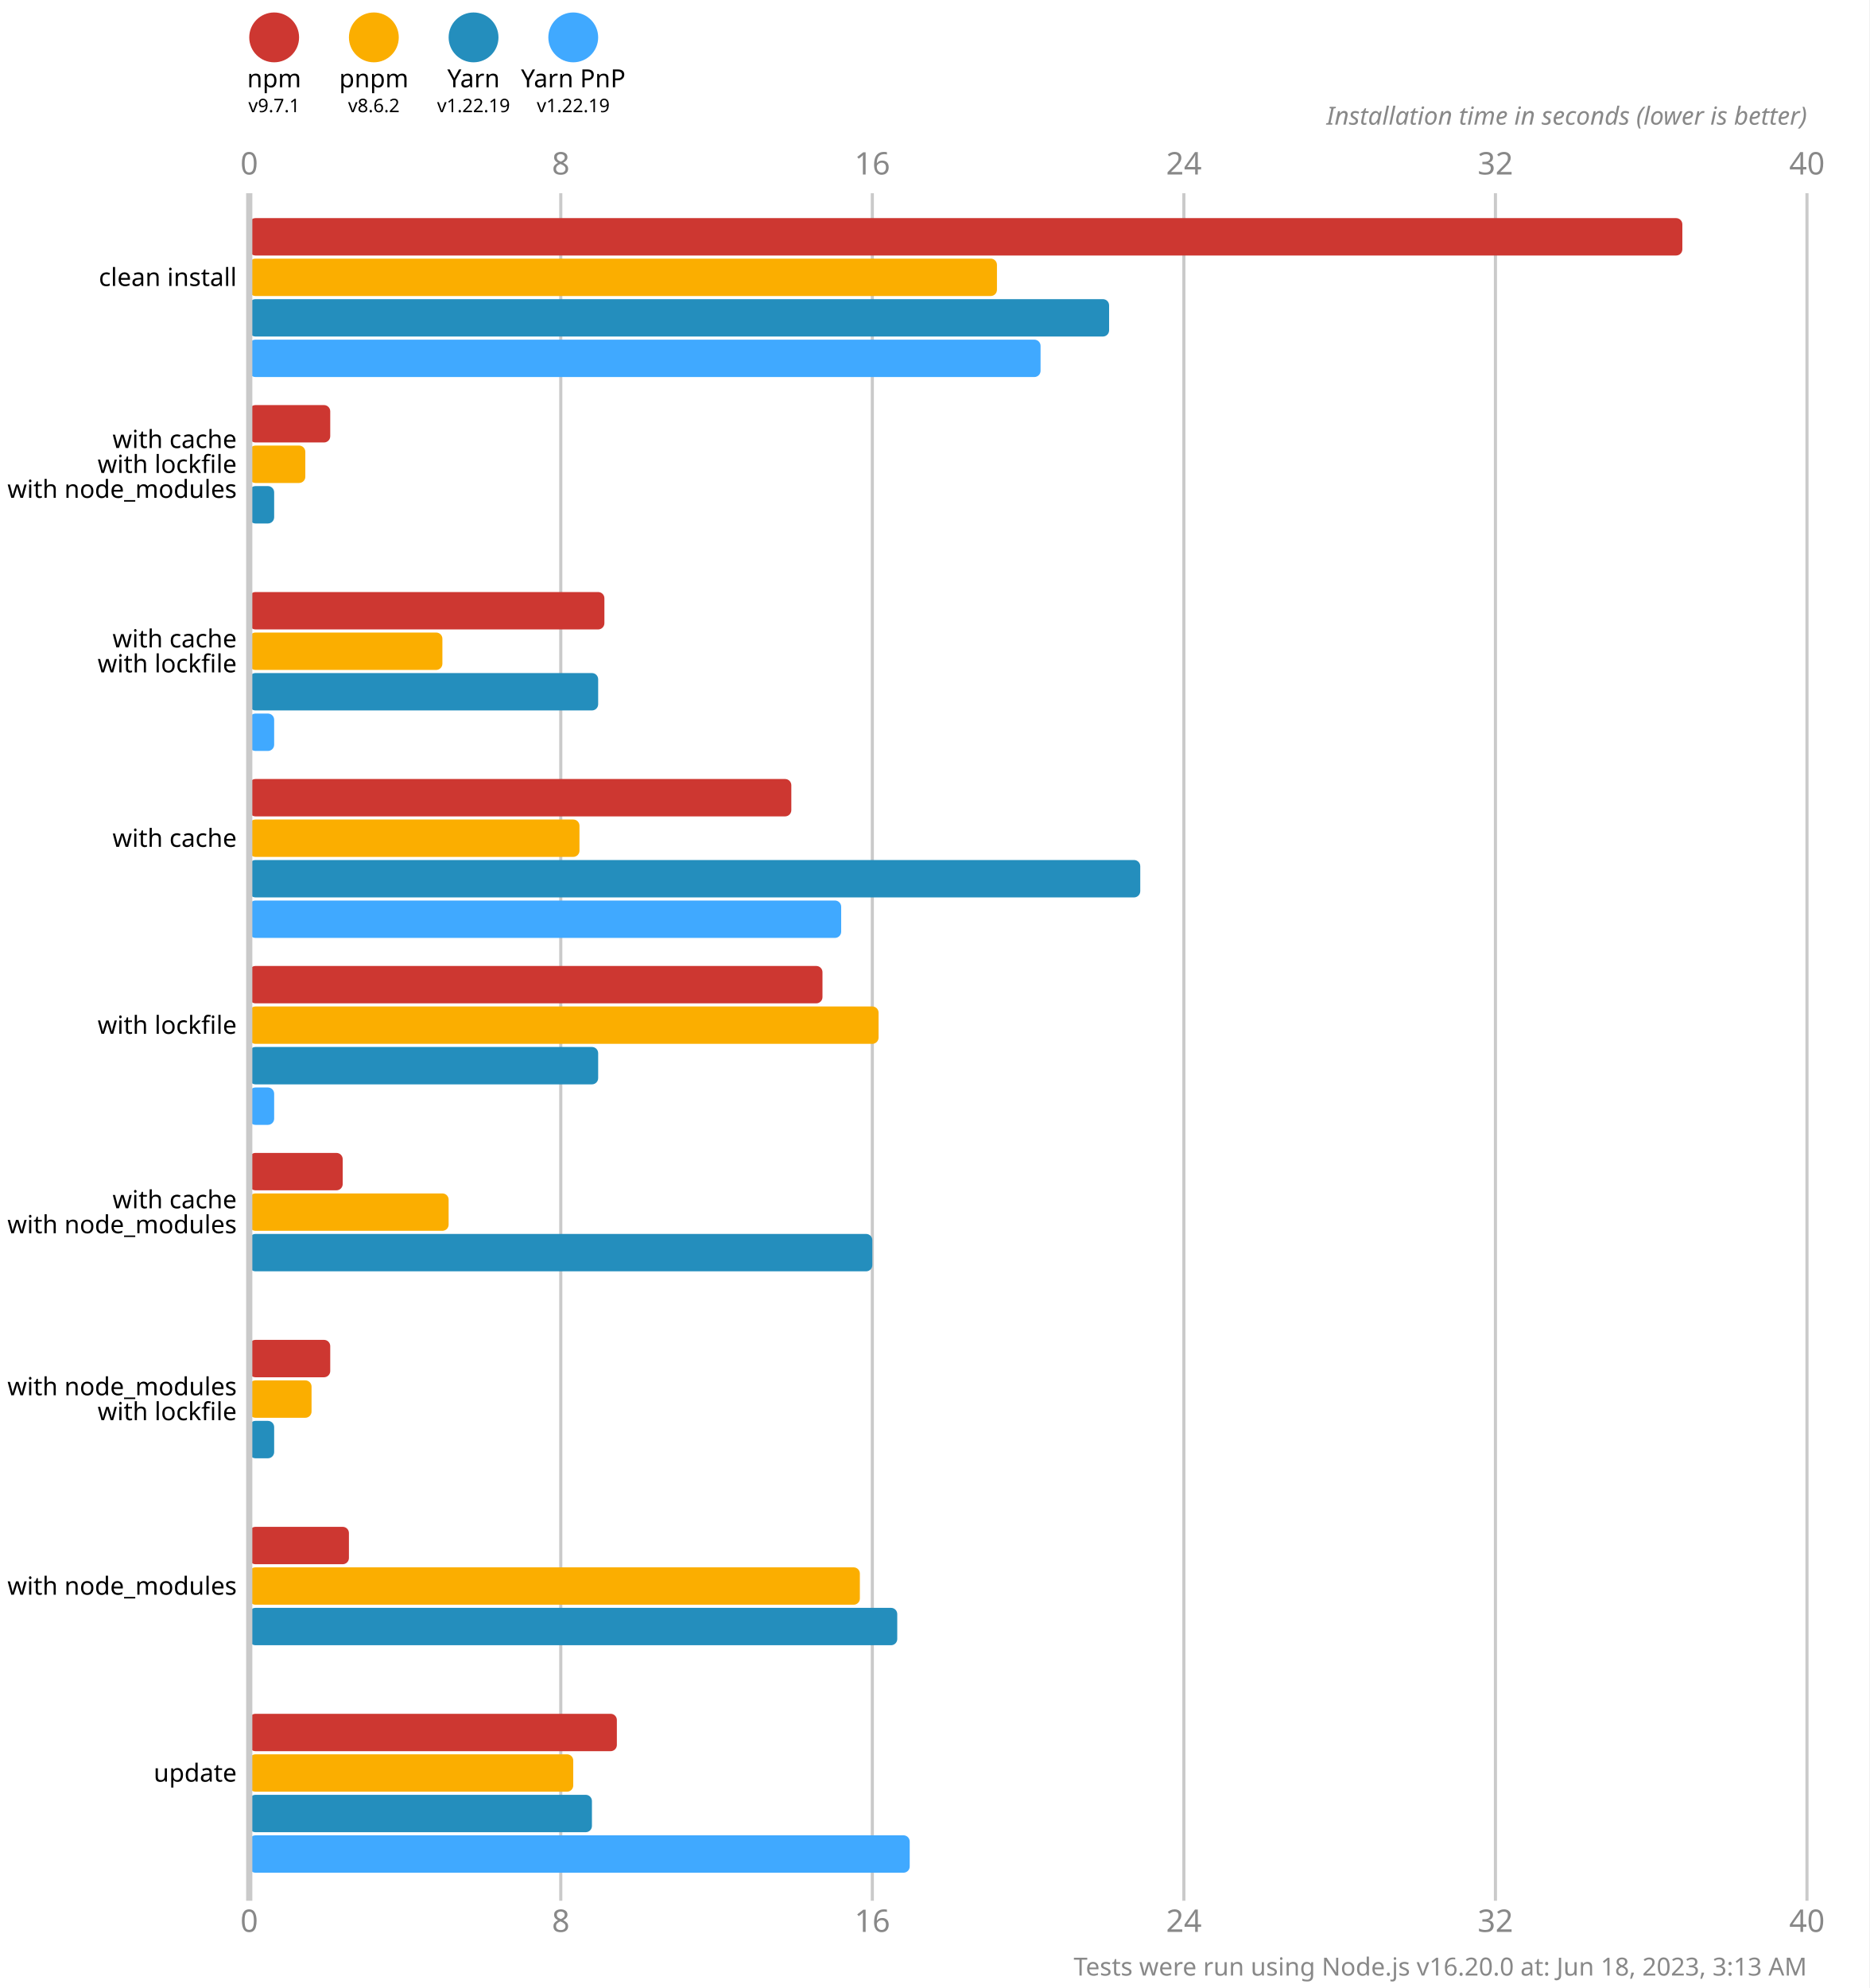
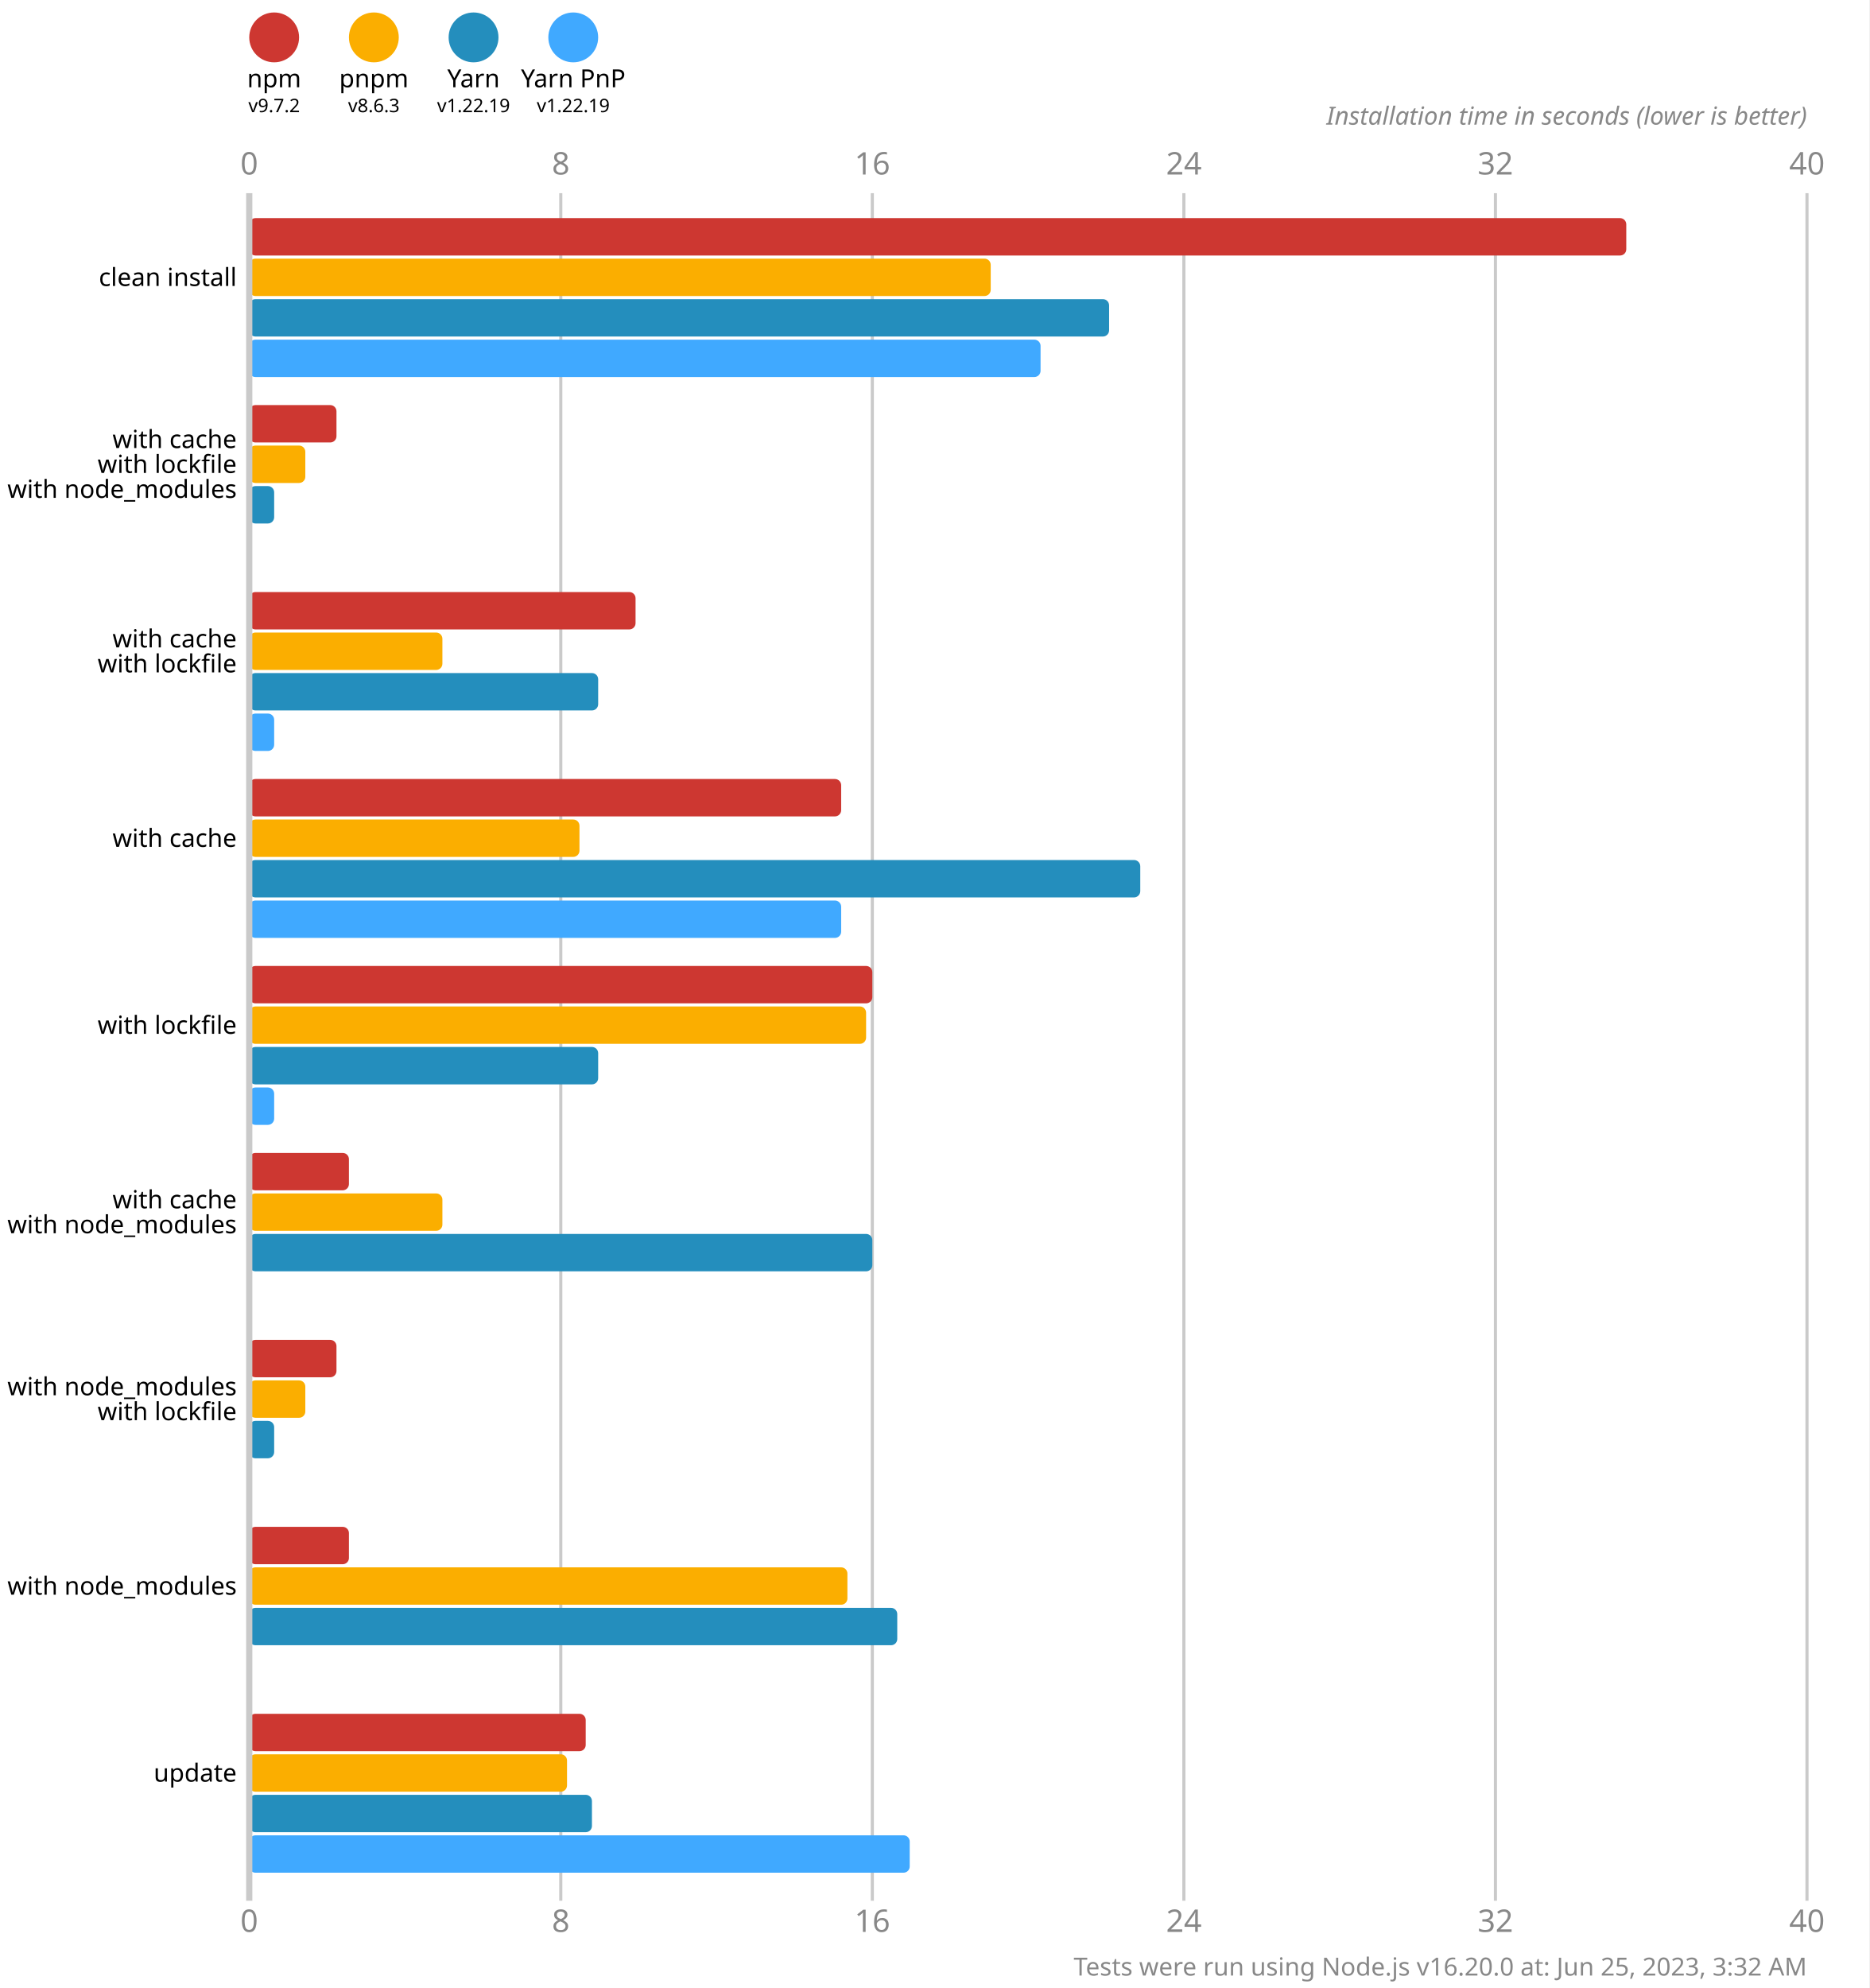
<svg xmlns="http://www.w3.org/2000/svg" version="1.1" viewBox="0 0 300 319">
  <style>
    .font { font-family: sans-serif; }
    .s3 { font-size: 3px; }
    .s4 { font-size: 4px; }
    .s5 { font-size: 5px; }
    .line { stroke: #cacaca; }
    .width { stroke-width: 0.5; }
    .text { fill: #888; }
  </style>
  <rect x="0" y="0" width="300" height="319" fill="#fff" />
  <circle cx="44" cy="6" r="4" fill="#cd3731" />
  <text x="44" y="14" class="font s4" text-anchor="middle">npm</text>
-   <text x="44" y="18" class="font s3" text-anchor="middle">v9.7.1</text>
+   <text x="44" y="18" class="font s3" text-anchor="middle">v9.7.2</text>
  <circle cx="60" cy="6" r="4" fill="#fbae00" />
  <text x="60" y="14" class="font s4" text-anchor="middle">pnpm</text>
-   <text x="60" y="18" class="font s3" text-anchor="middle">v8.6.2</text>
+   <text x="60" y="18" class="font s3" text-anchor="middle">v8.6.3</text>
  <circle cx="76" cy="6" r="4" fill="#248ebd" />
  <text x="76" y="14" class="font s4" text-anchor="middle">Yarn</text>
  <text x="76" y="18" class="font s3" text-anchor="middle">v1.22.19</text>
  <circle cx="92" cy="6" r="4" fill="#40a9ff" />
  <text x="92" y="14" class="font s4" text-anchor="middle">Yarn PnP</text>
  <text x="92" y="18" class="font s3" text-anchor="middle">v1.22.19</text>
  <text x="40" y="28" class="font s5 text" text-anchor="middle">0</text>
  <text x="40" y="310" class="font s5 text" text-anchor="middle">0</text>
  <line x1="90" y1="31" x2="90" y2="305" class="line width" />
  <text x="90" y="28" class="font s5 text" text-anchor="middle">8</text>
  <text x="90" y="310" class="font s5 text" text-anchor="middle">8</text>
  <line x1="140" y1="31" x2="140" y2="305" class="line width" />
  <text x="140" y="28" class="font s5 text" text-anchor="middle">16</text>
  <text x="140" y="310" class="font s5 text" text-anchor="middle">16</text>
  <line x1="190" y1="31" x2="190" y2="305" class="line width" />
  <text x="190" y="28" class="font s5 text" text-anchor="middle">24</text>
  <text x="190" y="310" class="font s5 text" text-anchor="middle">24</text>
  <line x1="240" y1="31" x2="240" y2="305" class="line width" />
  <text x="240" y="28" class="font s5 text" text-anchor="middle">32</text>
  <text x="240" y="310" class="font s5 text" text-anchor="middle">32</text>
  <line x1="290" y1="31" x2="290" y2="305" class="line width" />
  <text x="290" y="28" class="font s5 text" text-anchor="middle">40</text>
  <text x="290" y="310" class="font s5 text" text-anchor="middle">40</text>
  <text x="290" y="20" class="font s4 text" font-style="italic" text-anchor="end">Installation time in seconds (lower is better)</text>
-   <rect x="40" y="35" width="230" height="6" fill="#cd3731" rx="1" ry="1" />
-   <rect x="40" y="41.5" width="120" height="6" fill="#fbae00" rx="1" ry="1" />
+   <rect x="40" y="35" width="221" height="6" fill="#cd3731" rx="1" ry="1" />
+   <rect x="40" y="41.5" width="119" height="6" fill="#fbae00" rx="1" ry="1" />
  <rect x="40" y="48" width="138" height="6" fill="#248ebd" rx="1" ry="1" />
  <rect x="40" y="54.5" width="127" height="6" fill="#40a9ff" rx="1" ry="1" />
-   <rect x="40" y="65" width="13" height="6" fill="#cd3731" rx="1" ry="1" />
+   <rect x="40" y="65" width="14" height="6" fill="#cd3731" rx="1" ry="1" />
  <rect x="40" y="71.5" width="9" height="6" fill="#fbae00" rx="1" ry="1" />
  <rect x="40" y="78" width="4" height="6" fill="#248ebd" rx="1" ry="1" />
  <rect x="40" y="84.5" width="0" height="6" fill="#40a9ff" rx="1" ry="1" />
-   <rect x="40" y="95" width="57" height="6" fill="#cd3731" rx="1" ry="1" />
+   <rect x="40" y="95" width="62" height="6" fill="#cd3731" rx="1" ry="1" />
  <rect x="40" y="101.5" width="31" height="6" fill="#fbae00" rx="1" ry="1" />
  <rect x="40" y="108" width="56" height="6" fill="#248ebd" rx="1" ry="1" />
  <rect x="40" y="114.5" width="4" height="6" fill="#40a9ff" rx="1" ry="1" />
-   <rect x="40" y="125" width="87" height="6" fill="#cd3731" rx="1" ry="1" />
+   <rect x="40" y="125" width="95" height="6" fill="#cd3731" rx="1" ry="1" />
  <rect x="40" y="131.5" width="53" height="6" fill="#fbae00" rx="1" ry="1" />
  <rect x="40" y="138" width="143" height="6" fill="#248ebd" rx="1" ry="1" />
  <rect x="40" y="144.5" width="95" height="6" fill="#40a9ff" rx="1" ry="1" />
-   <rect x="40" y="155" width="92" height="6" fill="#cd3731" rx="1" ry="1" />
-   <rect x="40" y="161.5" width="101" height="6" fill="#fbae00" rx="1" ry="1" />
+   <rect x="40" y="155" width="100" height="6" fill="#cd3731" rx="1" ry="1" />
+   <rect x="40" y="161.5" width="99" height="6" fill="#fbae00" rx="1" ry="1" />
  <rect x="40" y="168" width="56" height="6" fill="#248ebd" rx="1" ry="1" />
  <rect x="40" y="174.5" width="4" height="6" fill="#40a9ff" rx="1" ry="1" />
-   <rect x="40" y="185" width="15" height="6" fill="#cd3731" rx="1" ry="1" />
-   <rect x="40" y="191.5" width="32" height="6" fill="#fbae00" rx="1" ry="1" />
+   <rect x="40" y="185" width="16" height="6" fill="#cd3731" rx="1" ry="1" />
+   <rect x="40" y="191.5" width="31" height="6" fill="#fbae00" rx="1" ry="1" />
  <rect x="40" y="198" width="100" height="6" fill="#248ebd" rx="1" ry="1" />
  <rect x="40" y="204.5" width="0" height="6" fill="#40a9ff" rx="1" ry="1" />
-   <rect x="40" y="215" width="13" height="6" fill="#cd3731" rx="1" ry="1" />
-   <rect x="40" y="221.5" width="10" height="6" fill="#fbae00" rx="1" ry="1" />
+   <rect x="40" y="215" width="14" height="6" fill="#cd3731" rx="1" ry="1" />
+   <rect x="40" y="221.5" width="9" height="6" fill="#fbae00" rx="1" ry="1" />
  <rect x="40" y="228" width="4" height="6" fill="#248ebd" rx="1" ry="1" />
  <rect x="40" y="234.5" width="0" height="6" fill="#40a9ff" rx="1" ry="1" />
  <rect x="40" y="245" width="16" height="6" fill="#cd3731" rx="1" ry="1" />
-   <rect x="40" y="251.5" width="98" height="6" fill="#fbae00" rx="1" ry="1" />
+   <rect x="40" y="251.5" width="96" height="6" fill="#fbae00" rx="1" ry="1" />
  <rect x="40" y="258" width="104" height="6" fill="#248ebd" rx="1" ry="1" />
  <rect x="40" y="264.5" width="0" height="6" fill="#40a9ff" rx="1" ry="1" />
-   <rect x="40" y="275" width="59" height="6" fill="#cd3731" rx="1" ry="1" />
-   <rect x="40" y="281.5" width="52" height="6" fill="#fbae00" rx="1" ry="1" />
+   <rect x="40" y="275" width="54" height="6" fill="#cd3731" rx="1" ry="1" />
+   <rect x="40" y="281.5" width="51" height="6" fill="#fbae00" rx="1" ry="1" />
  <rect x="40" y="288" width="55" height="6" fill="#248ebd" rx="1" ry="1" />
  <rect x="40" y="294.5" width="106" height="6" fill="#40a9ff" rx="1" ry="1" />
  <line x1="40" y1="31" x2="40" y2="305" class="line" />
  <text x="38" y="44.5" class="font s4" dominant-baseline="middle" text-anchor="end">clean install</text>
  <text x="38" y="70.5" class="font s4" dominant-baseline="middle" text-anchor="end">with cache</text>
  <text x="38" y="74.5" class="font s4" dominant-baseline="middle" text-anchor="end">with lockfile</text>
  <text x="38" y="78.5" class="font s4" dominant-baseline="middle" text-anchor="end">with node_modules</text>
  <text x="38" y="102.5" class="font s4" dominant-baseline="middle" text-anchor="end">with cache</text>
  <text x="38" y="106.5" class="font s4" dominant-baseline="middle" text-anchor="end">with lockfile</text>
  <text x="38" y="134.5" class="font s4" dominant-baseline="middle" text-anchor="end">with cache</text>
  <text x="38" y="164.5" class="font s4" dominant-baseline="middle" text-anchor="end">with lockfile</text>
  <text x="38" y="192.5" class="font s4" dominant-baseline="middle" text-anchor="end">with cache</text>
  <text x="38" y="196.5" class="font s4" dominant-baseline="middle" text-anchor="end">with node_modules</text>
  <text x="38" y="222.5" class="font s4" dominant-baseline="middle" text-anchor="end">with node_modules</text>
  <text x="38" y="226.5" class="font s4" dominant-baseline="middle" text-anchor="end">with lockfile</text>
  <text x="38" y="254.5" class="font s4" dominant-baseline="middle" text-anchor="end">with node_modules</text>
  <text x="38" y="284.5" class="font s4" dominant-baseline="middle" text-anchor="end">update</text>
-   <text x="290" y="317" class="font s4 text" text-anchor="end">Tests were run using Node.js v16.20.0 at: Jun 18, 2023, 3:13 AM</text>
+   <text x="290" y="317" class="font s4 text" text-anchor="end">Tests were run using Node.js v16.20.0 at: Jun 25, 2023, 3:32 AM</text>
</svg>
